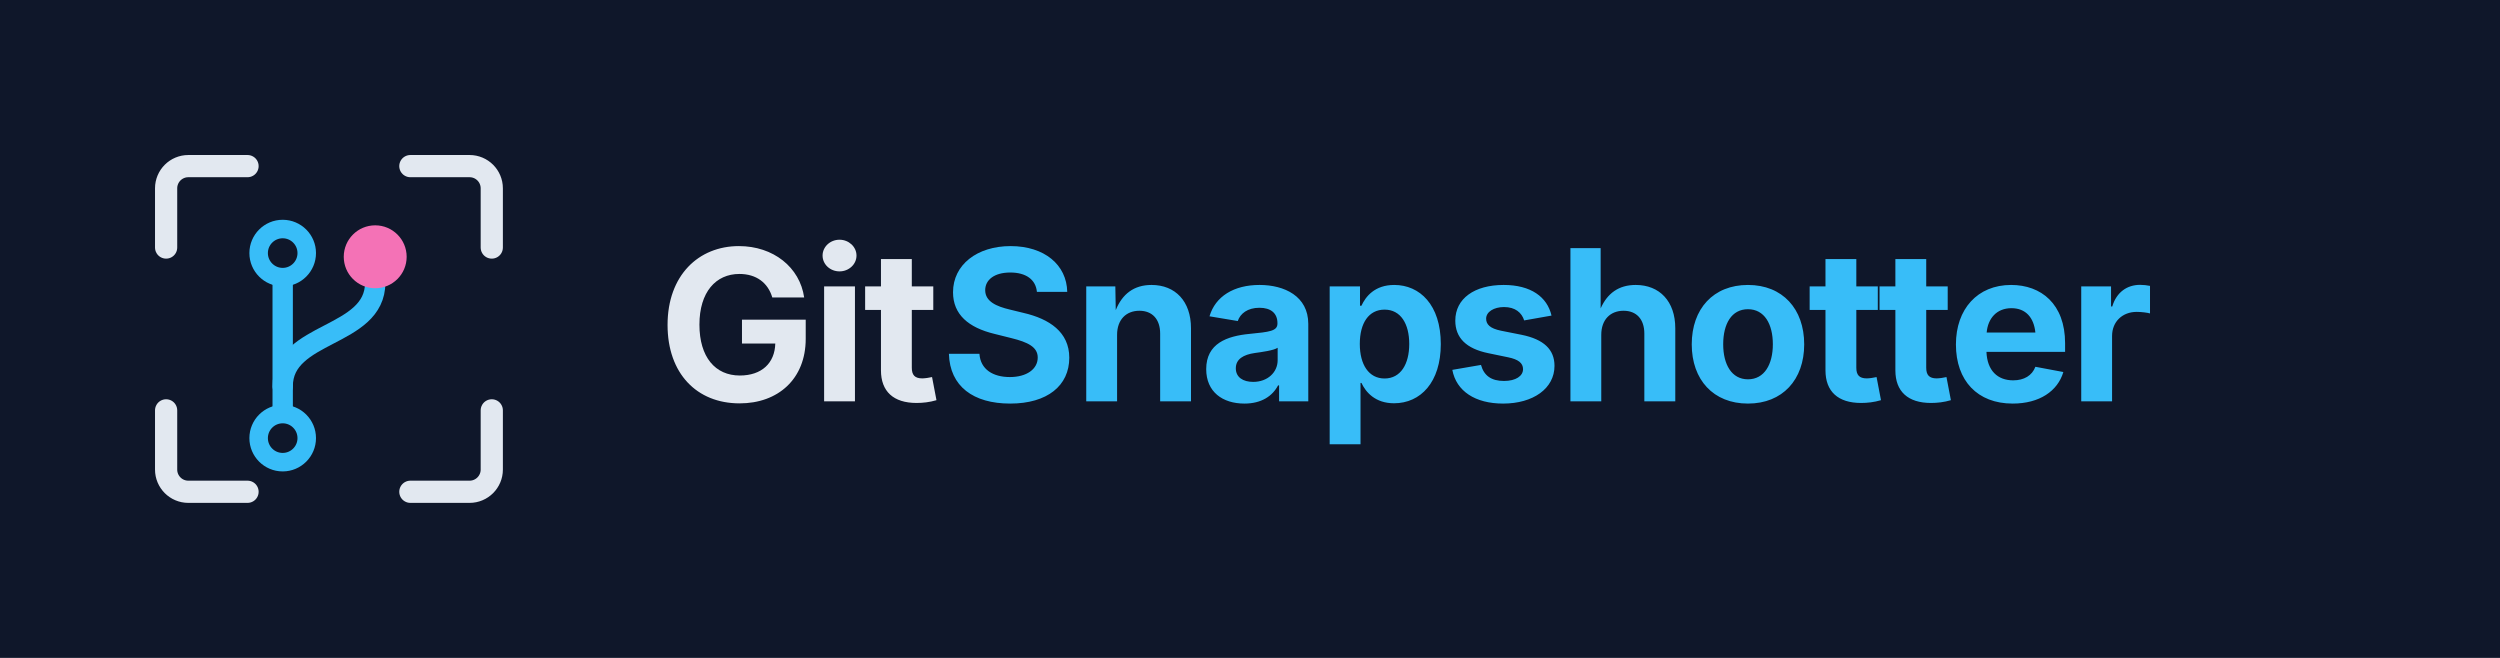
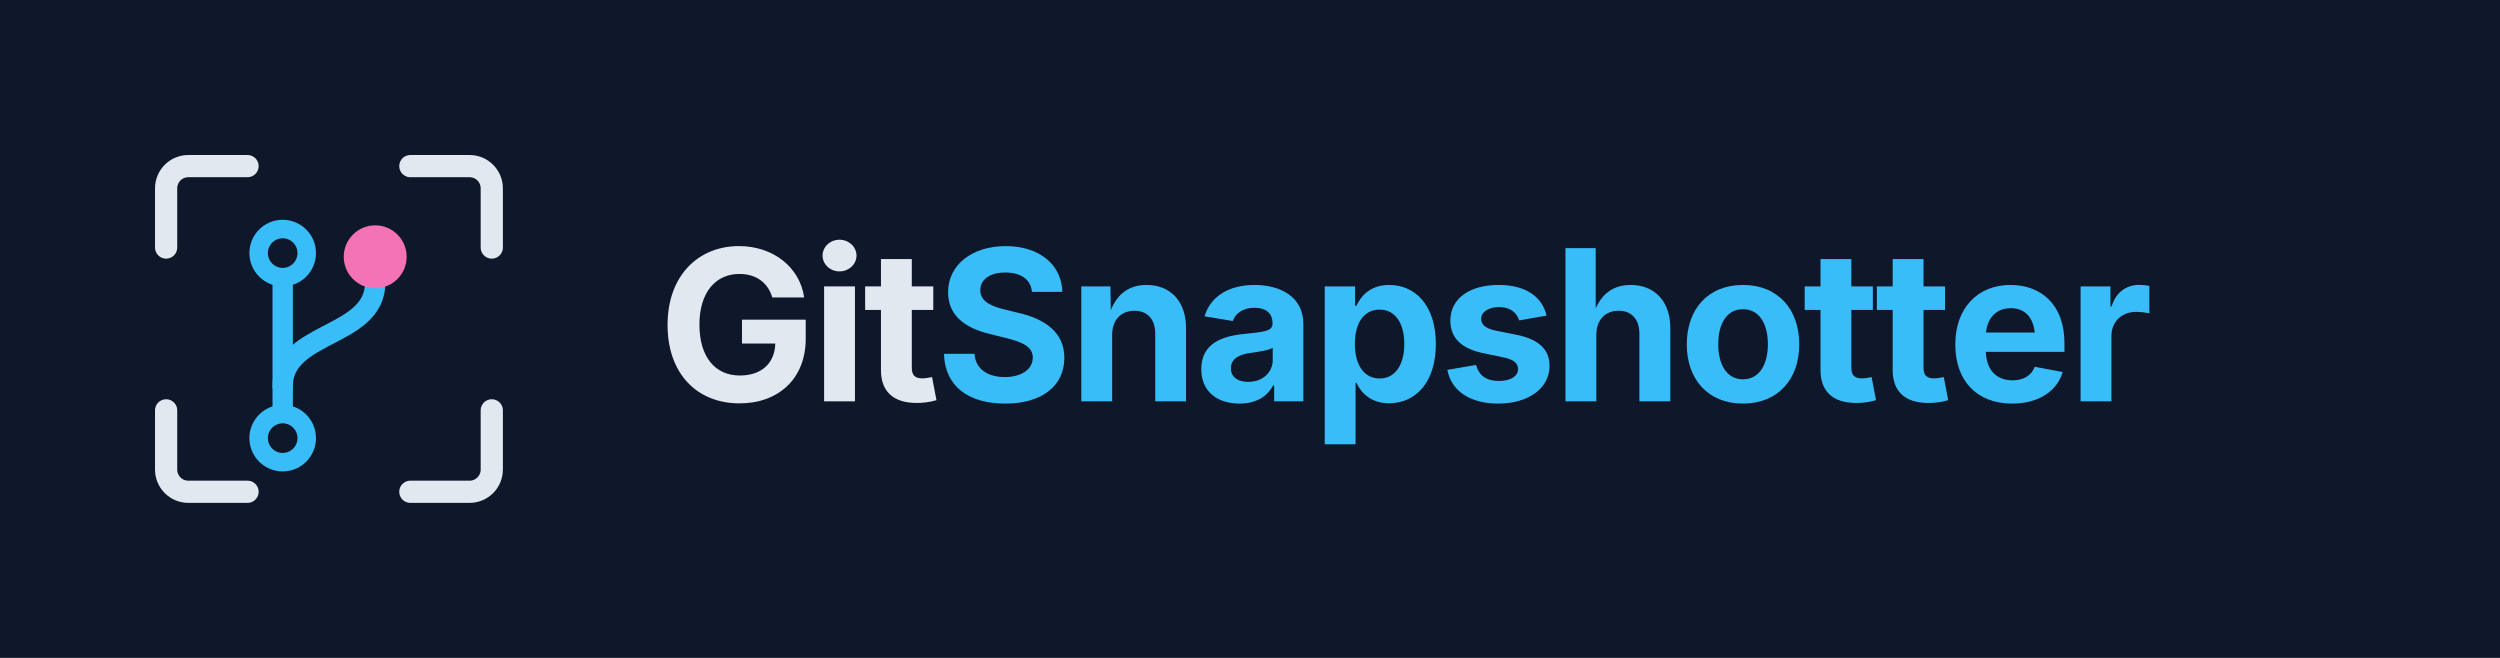
<svg xmlns="http://www.w3.org/2000/svg" viewBox="0 0 760 200" width="760" height="200">
  <rect width="760" height="200" fill="#0F172A" />
  <g transform="translate(28 28) scale(.5625)">
    <rect width="256" height="256" rx="56" fill="#0F172A" />
    <g fill="none" stroke="#E2E8F0" stroke-width="12" stroke-linecap="round" stroke-linejoin="round">
      <path d="M40 84V52a12 12 0 0 1 12-12h32" />
      <path d="M172 40h32a12 12 0 0 1 12 12v32" />
      <path d="M216 172v32a12 12 0 0 1-12 12h-32" />
      <path d="M84 216h-32a12 12 0 0 1-12-12v-32" />
    </g>
    <g transform="translate(-1 9)">
      <g fill="none" stroke="#38BDF8" stroke-width="11" stroke-linecap="round">
        <path d="M104 78V178" />
        <path d="M104 150c0-30 50-26 50-56V88" />
      </g>
      <g fill="#0F172A" stroke="#38BDF8" stroke-width="10">
        <circle cx="104" cy="78" r="13" />
        <circle cx="104" cy="178" r="13" />
      </g>
      <circle cx="154" cy="80" r="17" fill="#F472B6" />
    </g>
  </g>
-   <text x="200" y="122" font-family="Inter, 'Segoe UI', Helvetica, Arial, sans-serif" font-size="64" font-weight="700" letter-spacing="-1.5" fill="#E2E8F0">Git<tspan fill="#38BDF8">Snapshotter</tspan>
-   </text>
+   <path fill="#E2E8F0" d="M224.844 122.625C236.531 122.625 244.938 115.219 244.938 103.0V97.188H225.562V104.438H235.688C235.531 110.406 231.531 114.156 224.906 114.156C217.438 114.156 212.625 108.562 212.625 98.688C212.625 88.812 217.594 83.281 224.781 83.281C229.969 83.281 233.469 86.0 234.781 90.438H244.469C243.156 81.25 235.094 74.812 224.625 74.812C212.375 74.812 202.938 83.688 202.938 98.781C202.938 113.5 211.781 122.625 224.844 122.625ZM250.531 122.0H259.906V87.062H250.531ZM255.219 82.5C258.031 82.5 260.375 80.375 260.375 77.688C260.375 75.031 258.031 72.875 255.219 72.875C252.375 72.875 250.062 75.031 250.062 77.688C250.062 80.375 252.375 82.5 255.219 82.5ZM283.719 87.062H277.188V78.75H267.812V87.062H263.0V94.219H267.812V112.594C267.812 119.0 271.625 122.5 278.625 122.5C280.5 122.5 282.594 122.281 284.688 121.656L283.344 114.625C282.656 114.812 281.094 115.031 280.375 115.031C278.094 115.031 277.188 114.0 277.188 111.781V94.219H283.719Z" />
+   <path fill="#38BDF8" d="M305.594 122.688C316.906 122.688 323.562 117.219 323.562 108.75C323.562 100.938 317.5 96.938 309.656 95.125L305.438 94.094C301.5 93.156 298.0 91.688 298.0 88.219C298.0 85.094 300.75 82.844 305.625 82.844C310.406 82.844 313.375 85.0 313.719 88.719H322.938C322.781 80.531 316.031 74.812 305.719 74.812C295.594 74.812 288.219 80.438 288.219 88.844C288.219 95.625 292.938 99.594 300.812 101.5L305.938 102.781C311.0 104.031 313.969 105.5 313.969 108.688C313.969 112.219 310.594 114.625 305.5 114.625C300.344 114.625 296.562 112.281 296.25 107.562H286.969C287.25 117.469 294.406 122.688 305.594 122.688ZM338.094 101.781C338.094 97.156 340.875 94.469 344.875 94.469C348.812 94.469 351.188 97.062 351.188 101.406V122.0H360.562V99.781C360.562 91.594 355.812 86.625 348.562 86.625C343.188 86.625 339.656 89.406 337.688 94.281L337.562 87.062H328.719V122.0H338.094ZM376.812 122.688C381.969 122.688 385.344 120.406 387.031 117.156H387.344V122.0H396.219V98.469C396.219 90.0 388.906 86.625 381.406 86.625C373.594 86.625 367.969 90.094 366.188 96.156L374.781 97.594C375.531 95.344 377.75 93.562 381.375 93.562C384.875 93.562 386.844 95.25 386.844 98.219V98.375C386.844 100.656 384.375 100.906 378.375 101.5C371.5 102.156 365.188 104.406 365.188 112.219C365.188 119.125 370.156 122.688 376.812 122.688ZM379.469 116.094C376.375 116.094 374.188 114.688 374.188 111.969C374.188 109.156 376.5 107.812 379.969 107.312C382.031 107.031 385.75 106.531 386.906 105.719V109.5C386.906 113.188 383.844 116.094 379.469 116.094ZM402.719 135.062H412.094V116.406H412.375C413.688 119.219 416.562 122.594 422.281 122.594C430.344 122.594 436.5 116.219 436.5 104.594C436.5 92.656 430.094 86.625 422.344 86.625C416.406 86.625 413.656 90.156 412.375 92.938H411.938V87.062H402.719ZM419.406 115.062C414.625 115.062 411.875 110.875 411.875 104.562C411.875 98.219 414.594 94.125 419.406 94.125C424.312 94.125 426.906 98.438 426.906 104.562C426.906 110.719 424.281 115.062 419.406 115.062ZM455.438 122.688C464.594 122.688 471.062 118.094 471.062 111.219C471.062 106.25 467.812 103.156 461.062 101.781L454.781 100.531C451.469 99.844 450.281 98.625 450.281 96.875C450.281 94.781 452.656 93.344 455.719 93.344C459.125 93.344 461.094 95.031 461.844 97.406L470.156 95.938C468.844 90.25 463.875 86.625 455.594 86.625C446.75 86.625 440.906 90.75 440.906 97.469C440.906 102.688 444.219 106.0 450.969 107.375L457.0 108.625C460.062 109.25 461.5 110.375 461.5 112.219C461.5 114.312 459.281 115.812 455.719 115.812C451.875 115.812 449.625 114.219 448.719 110.938L440.0 112.438C441.219 118.938 447.0 122.688 455.438 122.688ZM485.281 101.781C485.281 97.156 488.062 94.469 492.062 94.469C496.0 94.469 498.375 97.062 498.375 101.406V122.0H507.781V99.781C507.781 91.594 503.0 86.625 495.75 86.625C490.562 86.625 487.125 89.188 485.094 93.75V75.438H475.906V122.0H485.281ZM529.875 122.688C540.375 122.688 546.969 115.438 546.969 104.688C546.969 93.875 540.375 86.625 529.875 86.625C519.344 86.625 512.781 93.875 512.781 104.688C512.781 115.438 519.344 122.688 529.875 122.688ZM529.875 115.312C524.875 115.312 522.344 110.75 522.344 104.656C522.344 98.469 524.875 94.0 529.875 94.0C534.875 94.0 537.438 98.5 537.438 104.656C537.438 110.75 534.875 115.312 529.875 115.312ZM569.344 87.062H562.812V78.75H553.438V87.062H548.625V94.219H553.438V112.594C553.438 119.0 557.25 122.5 564.25 122.5C566.125 122.5 568.219 122.281 570.312 121.656L568.969 114.625C568.281 114.812 566.719 115.031 566.0 115.031C563.719 115.031 562.812 114.0 562.812 111.781V94.219H569.344ZM591.281 87.062H584.75V78.75H575.375V87.062H570.562V94.219H575.375V112.594C575.375 119.0 579.188 122.5 586.188 122.5C588.062 122.5 590.156 122.281 592.25 121.656L590.906 114.625C590.219 114.812 588.656 115.031 587.938 115.031C585.656 115.031 584.75 114.0 584.75 111.781V94.219H591.281ZM611.656 122.688C619.781 122.688 625.344 118.906 627.062 113.094L618.562 111.5C617.562 114.188 615.094 115.625 611.812 115.625C607.094 115.625 603.906 112.688 603.688 106.969H627.594V104.344C627.594 92.406 620.312 86.625 611.188 86.625C600.969 86.625 594.406 93.938 594.406 104.719C594.406 115.75 600.969 122.688 611.656 122.688ZM603.75 101.094C604.125 96.781 606.812 93.688 611.281 93.688C615.625 93.688 618.094 96.531 618.562 101.094ZM632.5 122.0H641.875V102.125C641.875 97.781 645.031 94.812 649.344 94.812C650.719 94.812 652.562 95.031 653.406 95.281V86.906C652.562 86.719 651.344 86.594 650.375 86.594C646.438 86.594 643.219 88.844 641.938 93.156H641.562V87.062H632.5Z" />
</svg>
